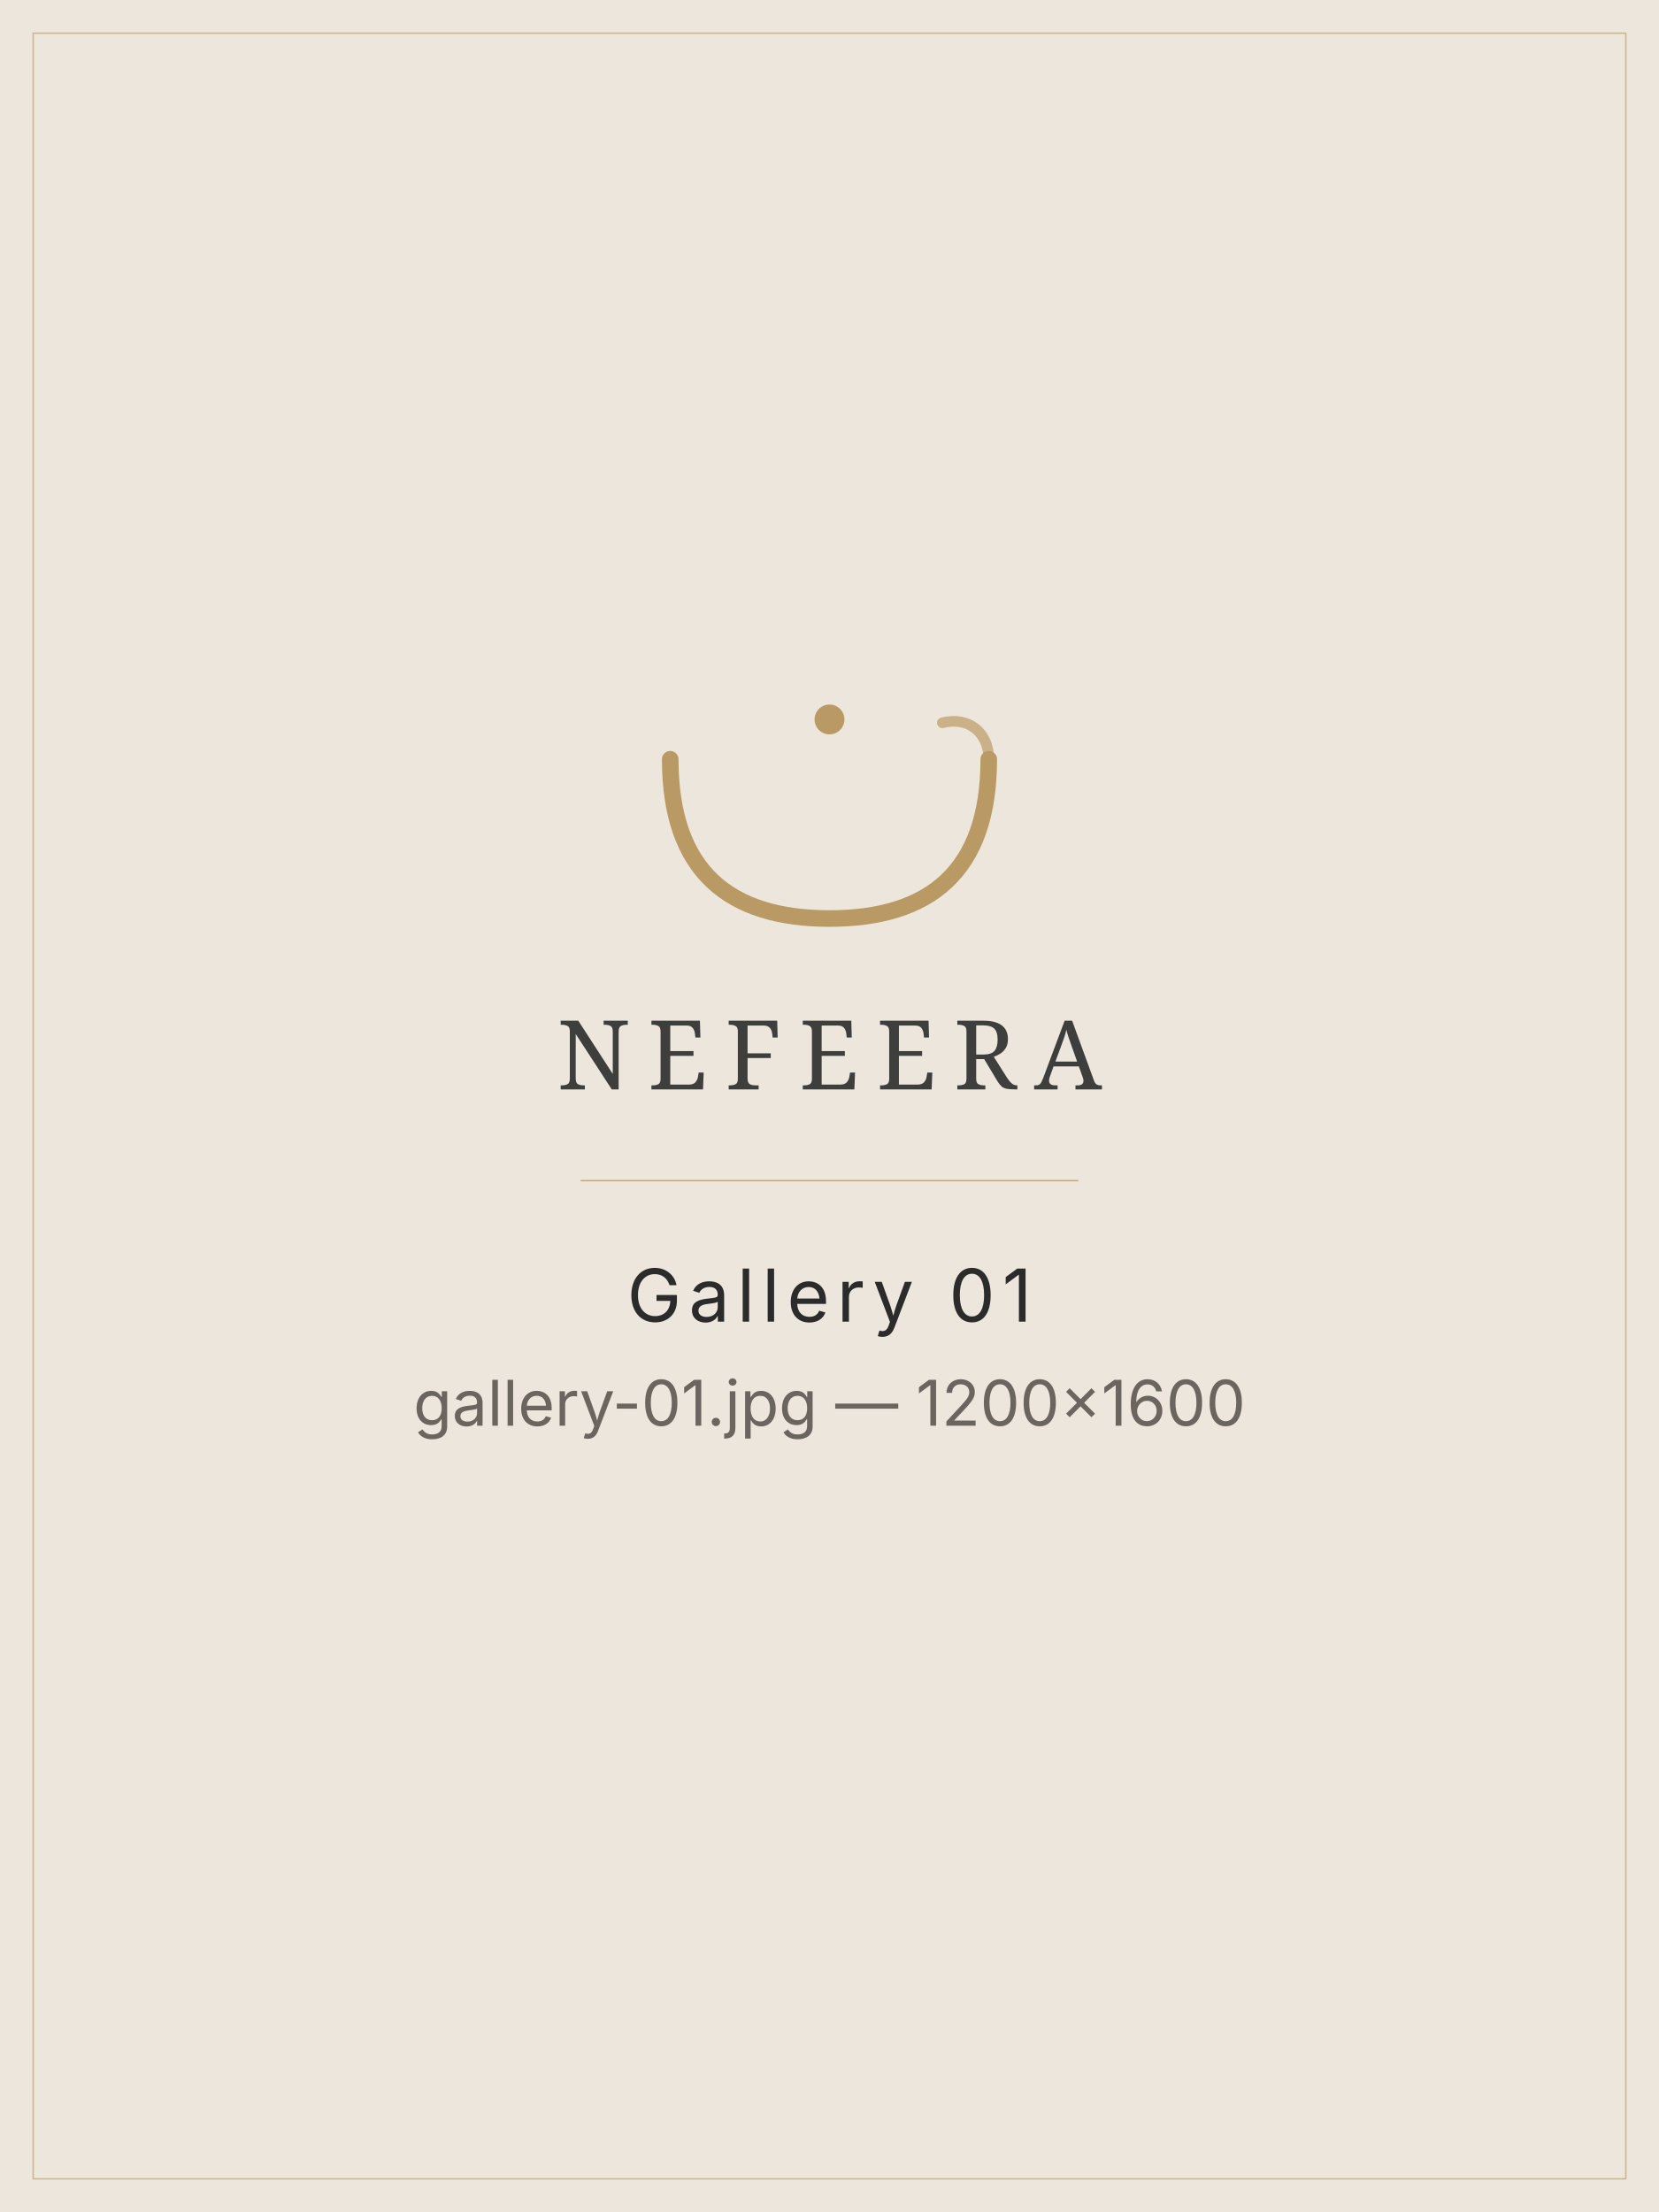
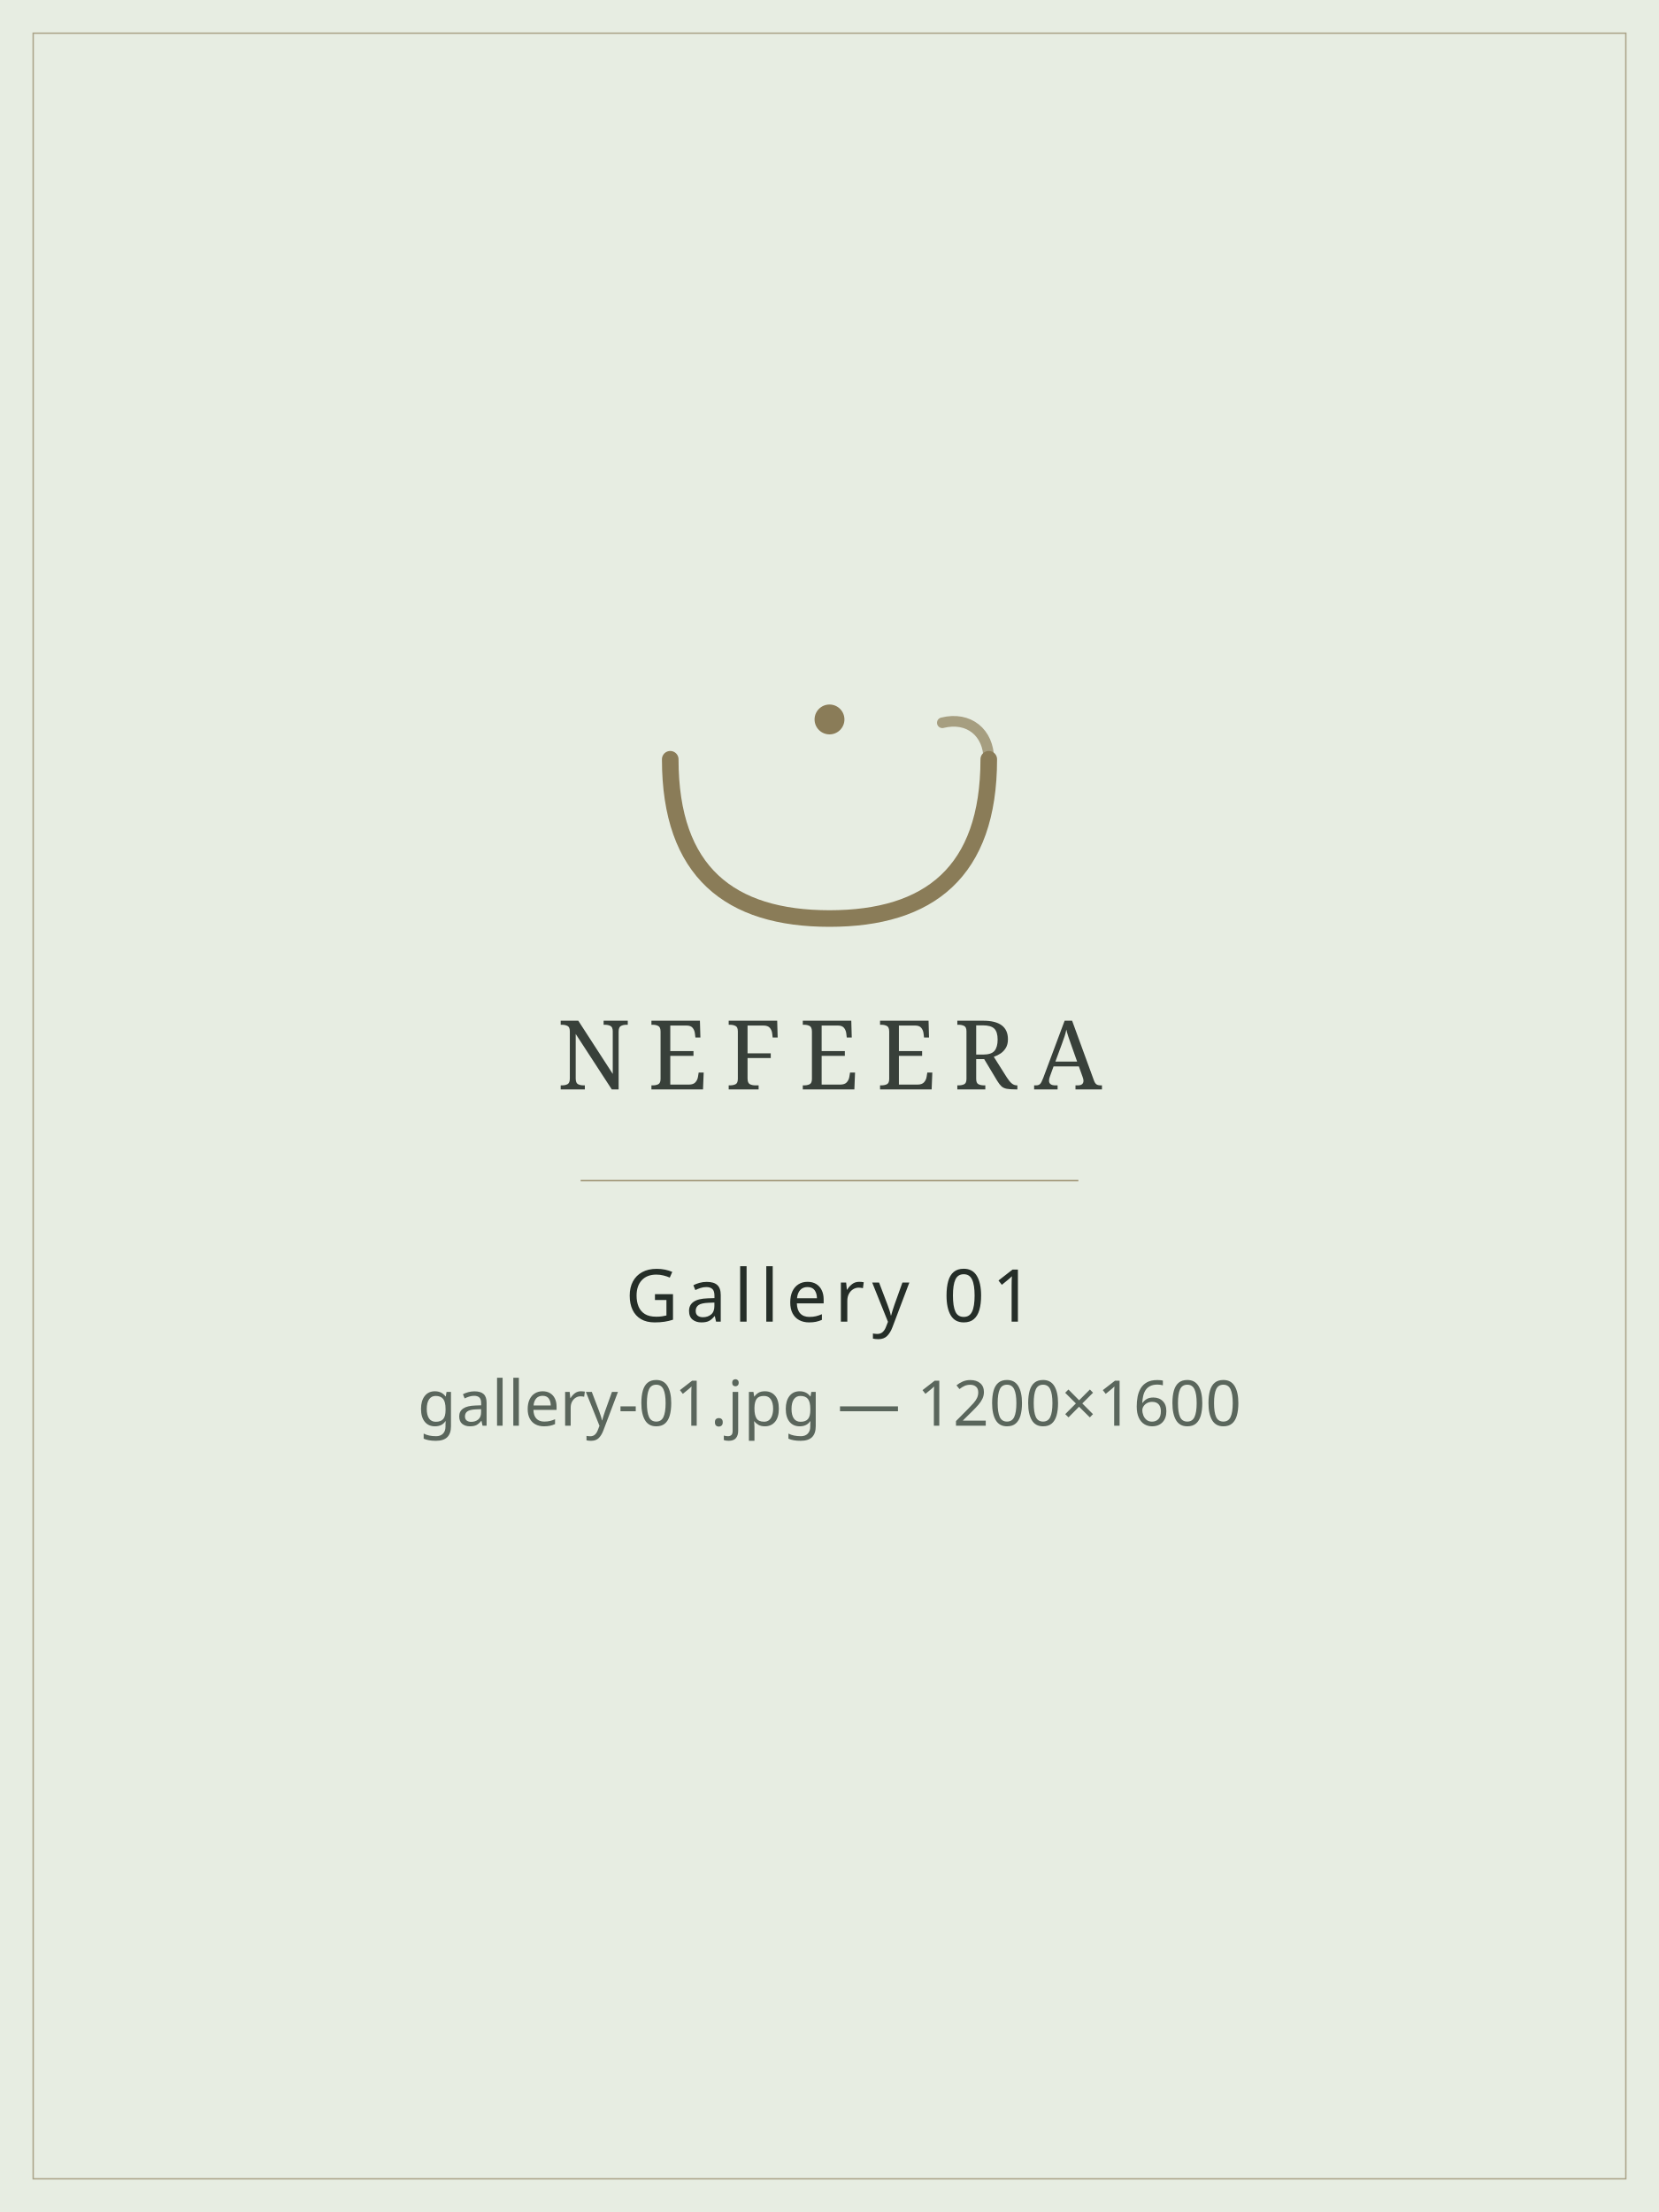
<svg xmlns="http://www.w3.org/2000/svg" viewBox="0 0 1200 1600" width="1200" height="1600" preserveAspectRatio="xMidYMid slice" role="img" aria-label="Gallery 01 placeholder. Required file: gallery-01.jpg — 1200×1600">
-   <rect width="1200" height="1600" fill="#EDE6DC" />
-   <rect x="24.00" y="24.00" width="1152.00" height="1552.00" fill="none" stroke="#B08D4F" stroke-width="1" vector-effect="non-scaling-stroke" opacity="0.55" />
-   <g transform="translate(456.00 506.00) scale(2.4)" fill="none" stroke="#B08D4F" stroke-linecap="round" stroke-linejoin="round" opacity="0.85">
+   <rect width="1200" height="1600" fill="#E7EDE2" />
+   <rect x="24.00" y="24.00" width="1152.00" height="1552.00" fill="none" stroke="#7A683F" stroke-width="1" vector-effect="non-scaling-stroke" opacity="0.55" />
+   <g transform="translate(456.00 506.00) scale(2.4)" fill="none" stroke="#7A683F" stroke-linecap="round" stroke-linejoin="round" opacity="0.85">
    <path d="M12 18 C12 52, 30 66, 60 66 C90 66, 108 52, 108 18" stroke-width="5" />
    <path d="M108 18 C108 10, 102 5, 94 7" stroke-width="3.2" opacity="0.7" />
-     <circle cx="60" cy="6" r="4.5" fill="#B08D4F" stroke="none" />
+     <circle cx="60" cy="6" r="4.5" fill="#7A683F" stroke="none" />
  </g>
-   <text x="600.00" y="788.00" text-anchor="middle" font-family="'Cormorant Garamond', Georgia, serif" font-size="69.60" letter-spacing="12.53" fill="#2B2B2B" opacity="0.9">NEFEERA</text>
-   <line x1="420.00" y1="854.00" x2="780.00" y2="854.00" stroke="#B08D4F" stroke-width="1" vector-effect="non-scaling-stroke" opacity="0.7" />
-   <text x="600.00" y="956.00" text-anchor="middle" font-family="Inter, system-ui, sans-serif" font-size="52.80" letter-spacing="5.28" fill="#2B2B2B">Gallery 01</text>
-   <text x="600.00" y="1031.24" text-anchor="middle" font-family="Inter, system-ui, sans-serif" font-size="45.60" fill="#6B6560">gallery-01.jpg — 1200×1600</text>
+   <text x="600.00" y="788.00" text-anchor="middle" font-family="Italiana, Georgia, serif" font-size="69.60" letter-spacing="12.53" fill="#252E28" opacity="0.9">NEFEERA</text>
+   <line x1="420.00" y1="854.00" x2="780.00" y2="854.00" stroke="#7A683F" stroke-width="1" vector-effect="non-scaling-stroke" opacity="0.7" />
+   <text x="600.00" y="956.00" text-anchor="middle" font-family="Outfit, system-ui, sans-serif" font-size="52.80" letter-spacing="5.28" fill="#252E28">Gallery 01</text>
+   <text x="600.00" y="1031.24" text-anchor="middle" font-family="Outfit, system-ui, sans-serif" font-size="45.60" fill="#5A665C">gallery-01.jpg — 1200×1600</text>
</svg>
